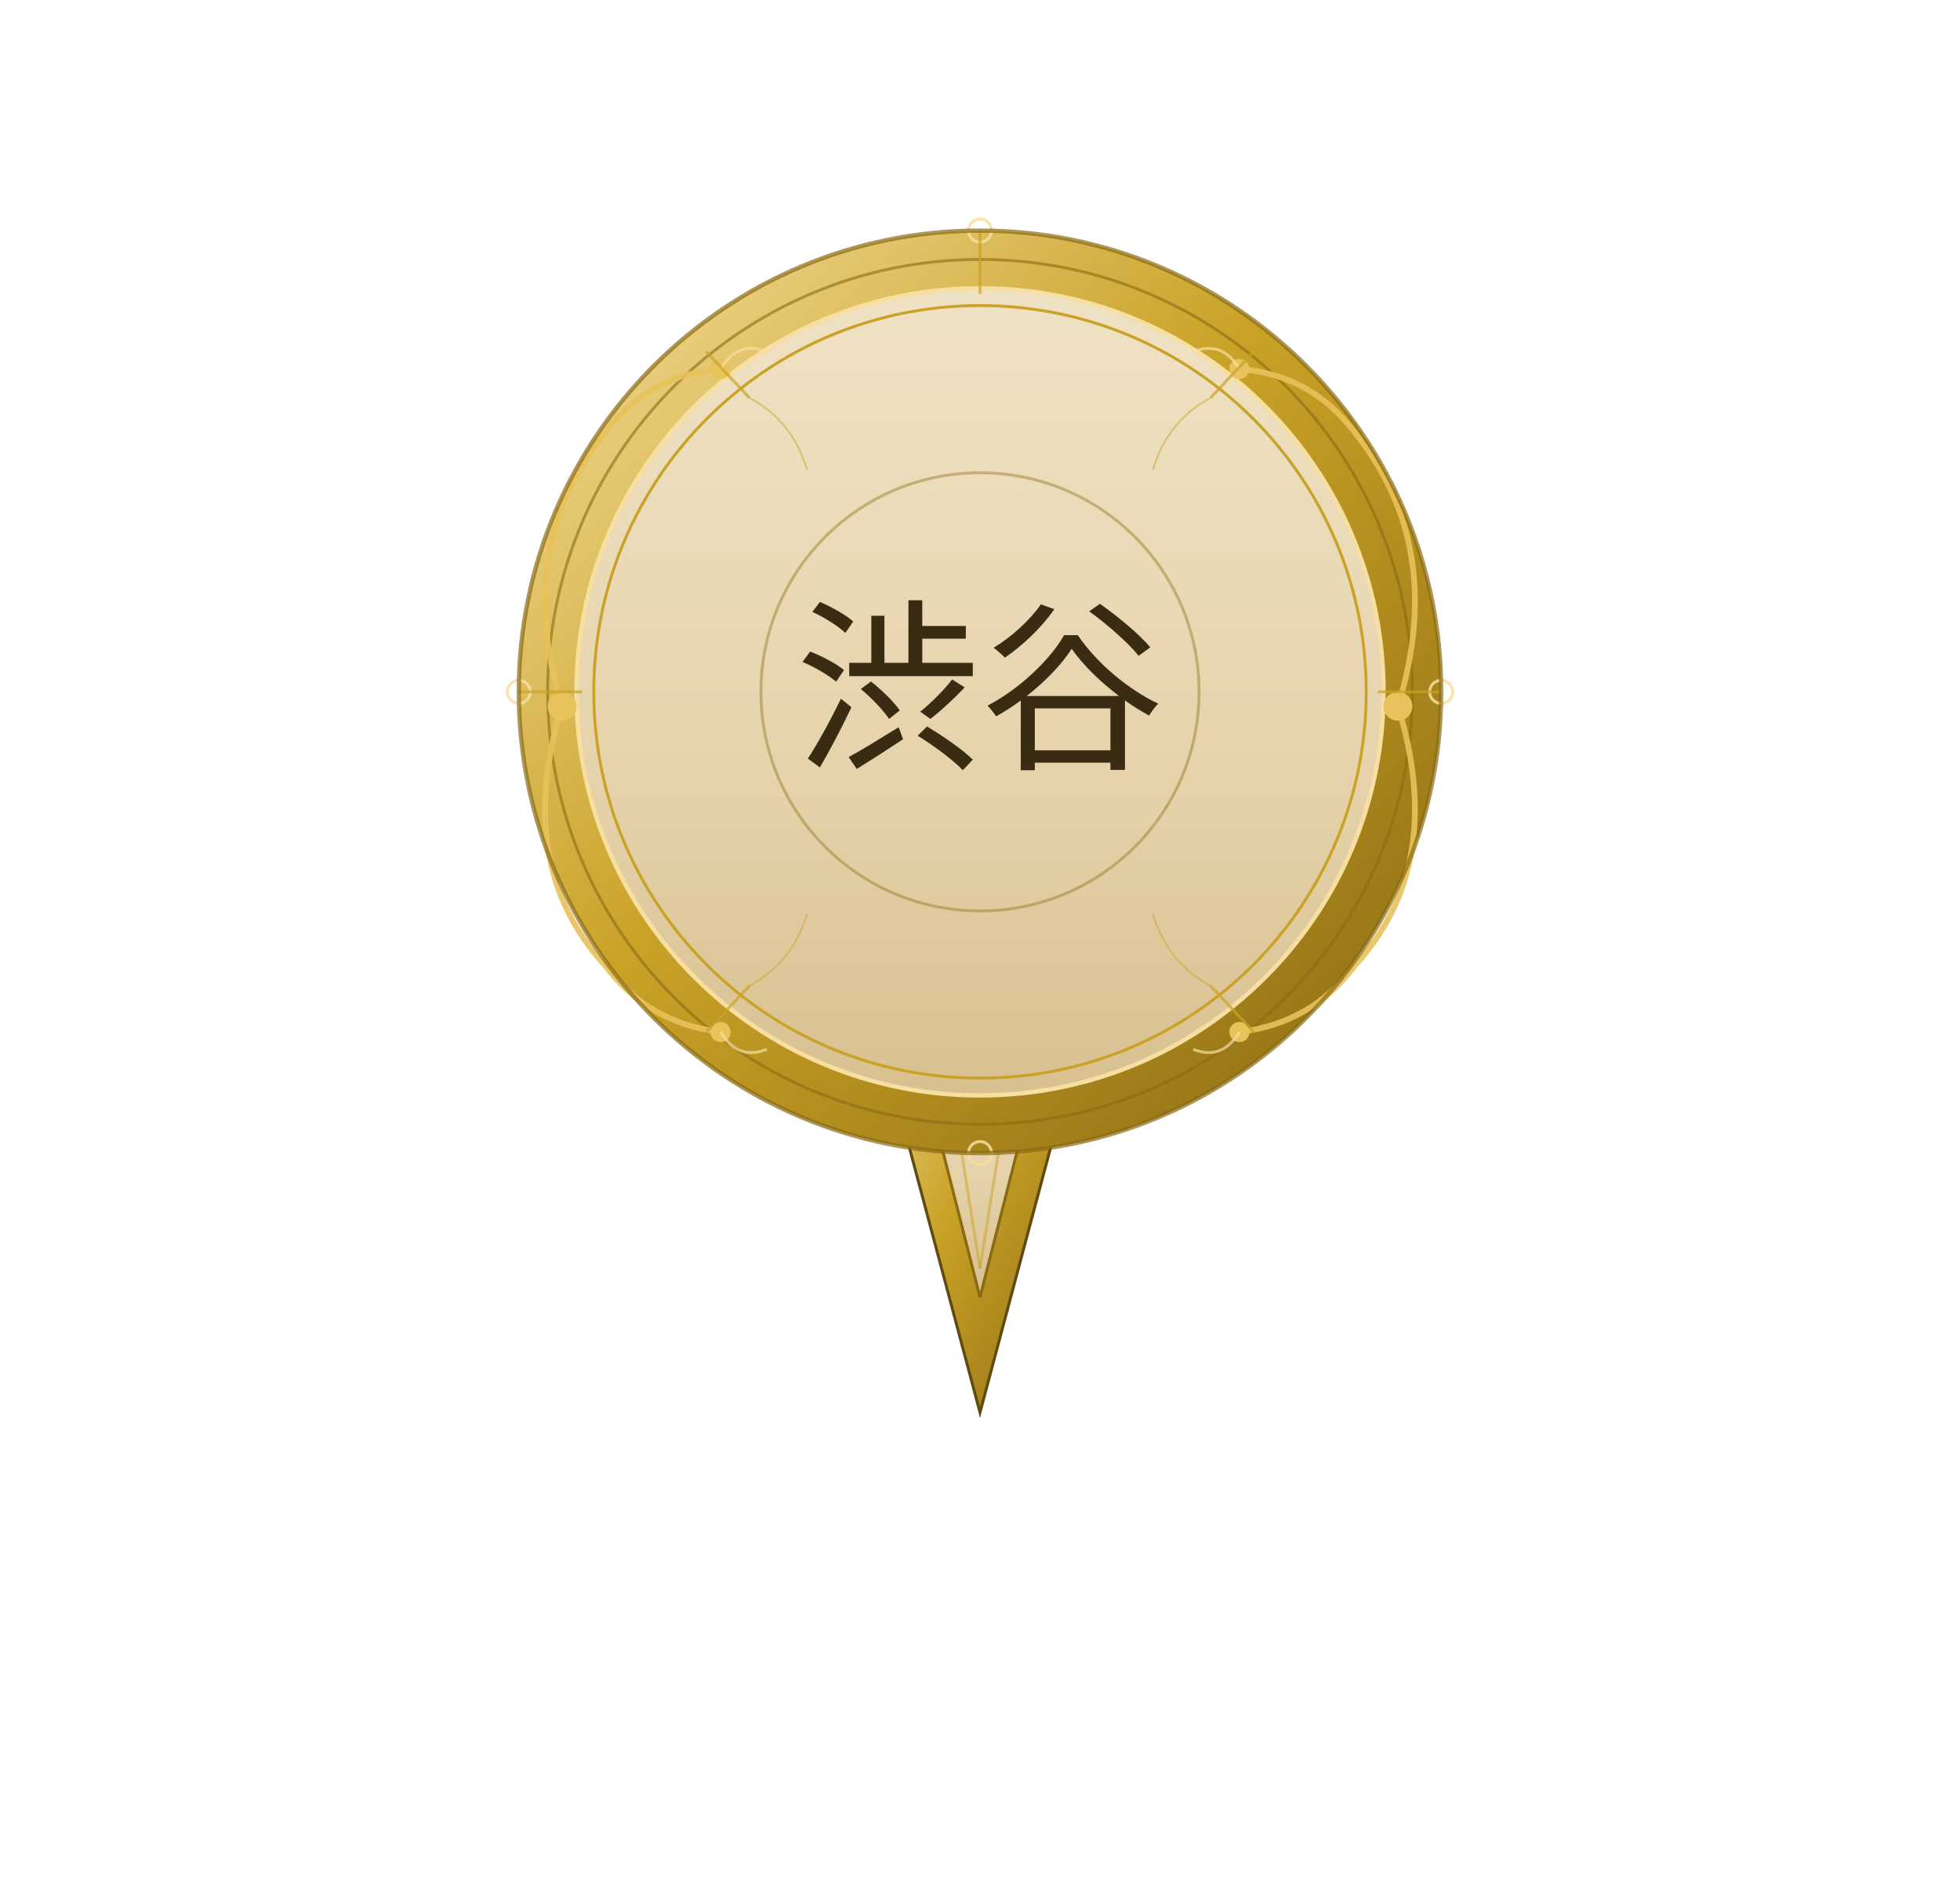
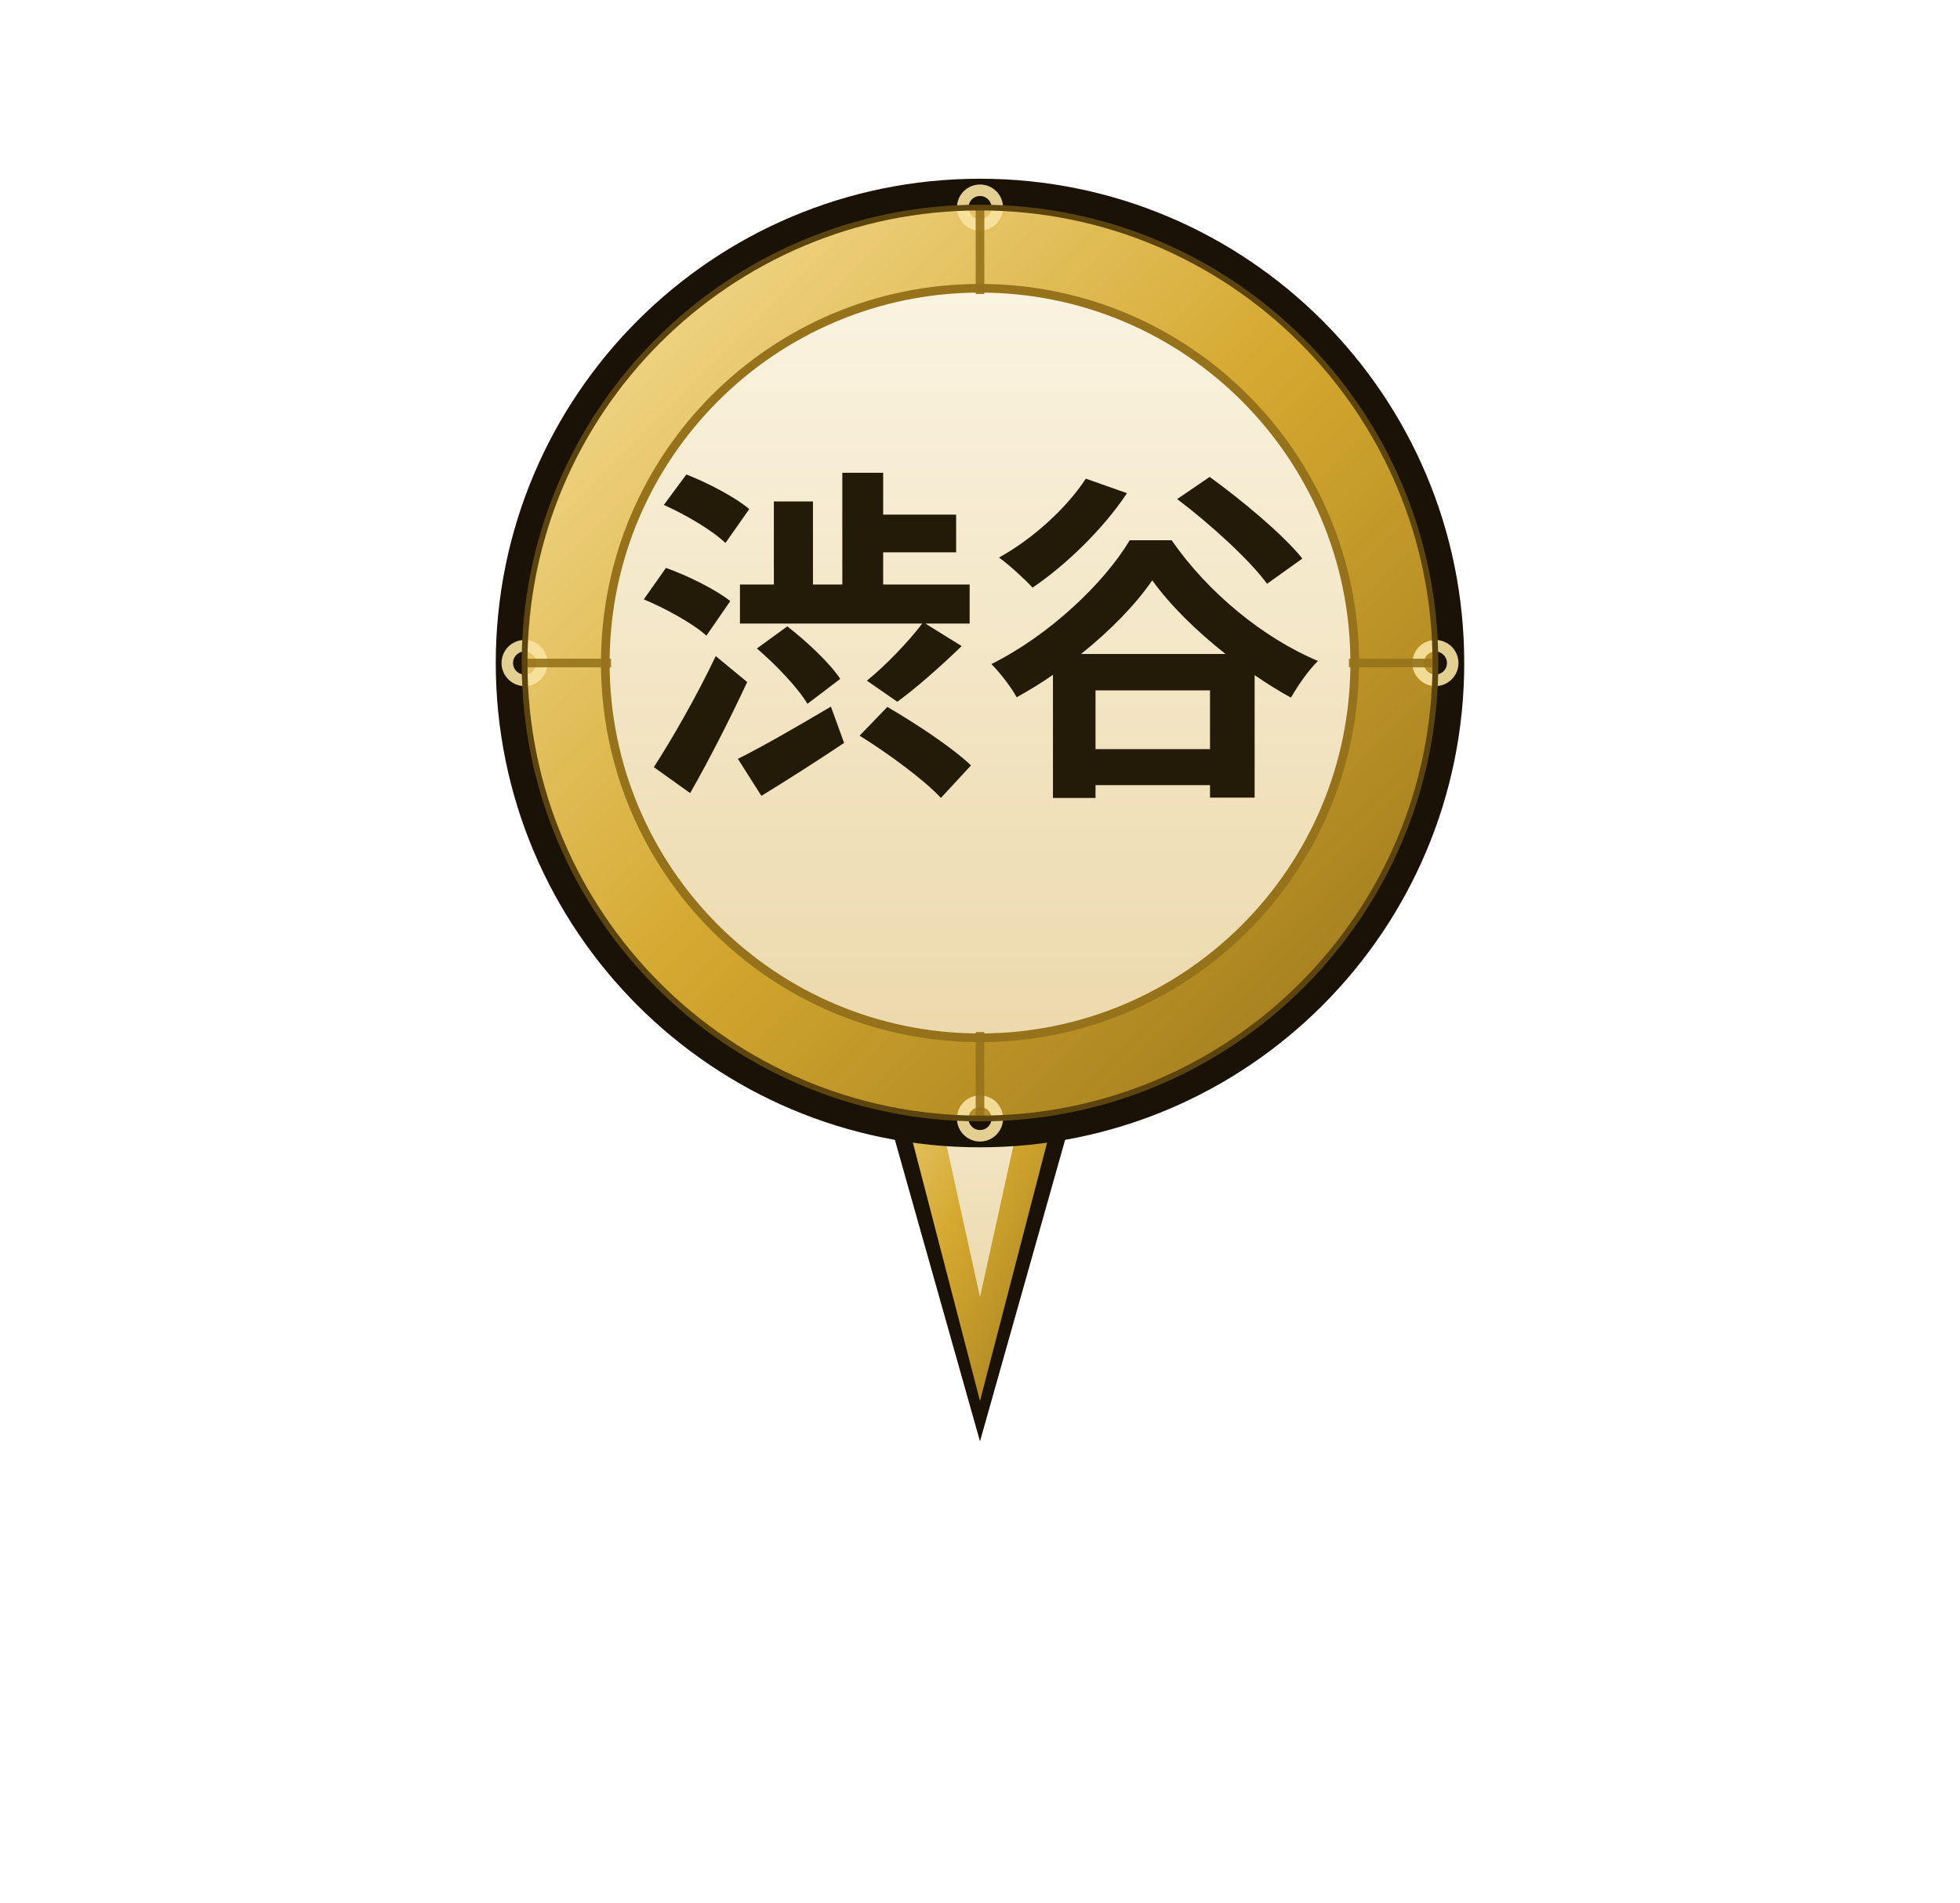
<svg xmlns="http://www.w3.org/2000/svg" width="100%" viewBox="0 0 680 660" role="img">
  <defs>
-     <linearGradient id="goldGrad4" x1="0%" y1="0%" x2="100%" y2="100%">
-       <stop offset="0%" stop-color="#f6dfa0" />
-       <stop offset="45%" stop-color="#c9a227" />
-       <stop offset="100%" stop-color="#8a6a12" />
+     <linearGradient id="goldGradB" x1="0%" y1="0%" x2="100%" y2="100%">
+       <stop offset="0%" stop-color="#f8e3a0" />
+       <stop offset="50%" stop-color="#d4a82f" />
+       <stop offset="100%" stop-color="#96731a" />
    </linearGradient>
-     <linearGradient id="beigeGrad3" x1="0%" y1="0%" x2="0%" y2="100%">
-       <stop offset="0%" stop-color="#efe2c4" />
-       <stop offset="60%" stop-color="#e6d3ab" />
-       <stop offset="100%" stop-color="#d8c090" />
+     <linearGradient id="beigeGradB" x1="0%" y1="0%" x2="0%" y2="100%">
+       <stop offset="0%" stop-color="#faf3e0" />
+       <stop offset="100%" stop-color="#ecd9ac" />
    </linearGradient>
  </defs>
-   <polygon points="300,340 380,340 340,490" fill="url(#goldGrad4)" stroke="#5f4a10" stroke-width="1" />
-   <polygon points="312,340 368,340 340,450" fill="url(#beigeGrad3)" stroke="#8a6a12" stroke-width="1" />
-   <line x1="326" y1="352" x2="340" y2="440" stroke="#c9a227" stroke-width="1" opacity="0.5" />
-   <line x1="354" y1="352" x2="340" y2="440" stroke="#c9a227" stroke-width="1" opacity="0.5" />
-   <circle cx="340" cy="240" r="160" fill="url(#goldGrad4)" />
-   <circle cx="340" cy="240" r="140" fill="url(#beigeGrad3)" stroke="#f6dfa0" stroke-width="1.5" />
-   <circle cx="340" cy="240" r="134" fill="none" stroke="#c9a227" stroke-width="1" />
-   <circle cx="340" cy="240" r="150" fill="none" stroke="#8a6a12" stroke-width="1" opacity="0.6" />
-   <g fill="none" stroke="#f6dfa0" stroke-width="1" opacity="0.85">
-     <circle cx="340" cy="80" r="4" />
-     <circle cx="340" cy="400" r="4" />
-     <circle cx="180" cy="240" r="4" />
-     <circle cx="500" cy="240" r="4" />
+   <polygon points="292,330 388,330 340,500" fill="#1a1206" />
+   <polygon points="300,332 380,332 340,486" fill="url(#goldGradB)" />
+   <polygon points="314,332 366,332 340,450" fill="url(#beigeGradB)" />
+   <circle cx="340" cy="230" r="168" fill="#1a1206" />
+   <circle cx="340" cy="230" r="158" fill="url(#goldGradB)" />
+   <circle cx="340" cy="230" r="130" fill="url(#beigeGradB)" />
+   <circle cx="340" cy="230" r="130" fill="none" stroke="#96731a" stroke-width="3" />
+   <g fill="none" stroke="#f8e3a0" stroke-width="4" opacity="0.9">
+     <circle cx="340" cy="72" r="6" />
+     <circle cx="340" cy="388" r="6" />
+     <circle cx="182" cy="230" r="6" />
+     <circle cx="498" cy="230" r="6" />
  </g>
-   <g stroke="#e8c25a" stroke-width="2" fill="none" opacity="0.9" stroke-linecap="round">
-     <path d="M 210 150 Q 178 190 195 245 Q 178 300 210 335" />
-     <path d="M 470 150 Q 502 190 485 245 Q 502 300 470 335" />
-     <path d="M 210 150 Q 225 130 250 128" />
-     <path d="M 470 150 Q 455 130 430 128" />
-     <path d="M 210 335 Q 225 355 250 358" />
-     <path d="M 470 335 Q 455 355 430 358" />
+   <g stroke="#96731a" stroke-width="3" opacity="0.9">
+     <line x1="340" y1="72" x2="340" y2="102" />
+     <line x1="340" y1="358" x2="340" y2="388" />
+     <line x1="182" y1="230" x2="212" y2="230" />
+     <line x1="468" y1="230" x2="498" y2="230" />
  </g>
-   <g fill="#e8c25a">
-     <circle cx="195" cy="245" r="5" />
-     <circle cx="485" cy="245" r="5" />
-     <circle cx="250" cy="128" r="3.5" />
-     <circle cx="430" cy="128" r="3.5" />
-     <circle cx="250" cy="358" r="3.5" />
-     <circle cx="430" cy="358" r="3.5" />
-   </g>
-   <g fill="none" stroke="#f6dfa0" stroke-width="1" opacity="0.7">
-     <path d="M 250 128 q 6 -10 16 -6" />
-     <path d="M 430 128 q -6 -10 -16 -6" />
-     <path d="M 250 358 q 6 10 16 6" />
-     <path d="M 430 358 q -6 10 -16 6" />
-   </g>
-   <g stroke="#c9a227" stroke-width="1" opacity="0.7">
-     <line x1="340" y1="80" x2="340" y2="102" />
-     <line x1="500" y1="240" x2="478" y2="240" />
-     <line x1="180" y1="240" x2="202" y2="240" />
-     <line x1="245" y1="122" x2="260" y2="138" />
-     <line x1="435" y1="122" x2="420" y2="138" />
-     <line x1="245" y1="358" x2="260" y2="342" />
-     <line x1="435" y1="358" x2="420" y2="342" />
-   </g>
-   <g stroke="#c9a227" stroke-width="0.6" opacity="0.5" fill="none">
-     <path d="M 260 138 q 15 8 20 25" />
-     <path d="M 420 138 q -15 8 -20 25" />
-     <path d="M 260 342 q 15 -8 20 -25" />
-     <path d="M 420 342 q -15 -8 -20 -25" />
-   </g>
-   <circle cx="340" cy="240" r="76" fill="none" stroke="#8a6a12" stroke-width="1" opacity="0.4" />
-   <text x="340" y="262" text-anchor="middle" font-size="64" fill="#3a2c12" font-family="'Noto Sans JP','Hiragino Sans',sans-serif" font-weight="500">渋谷</text>
-   <circle cx="340" cy="240" r="160" fill="none" stroke="#8a6a12" stroke-width="1.5" opacity="0.7" />
+   <text x="340" y="266" text-anchor="middle" font-size="120" fill="#241a08" font-family="'Noto Sans JP','Hiragino Sans',sans-serif" font-weight="700">渋谷</text>
+   <circle cx="340" cy="230" r="158" fill="none" stroke="#5c440f" stroke-width="2" />
</svg>
